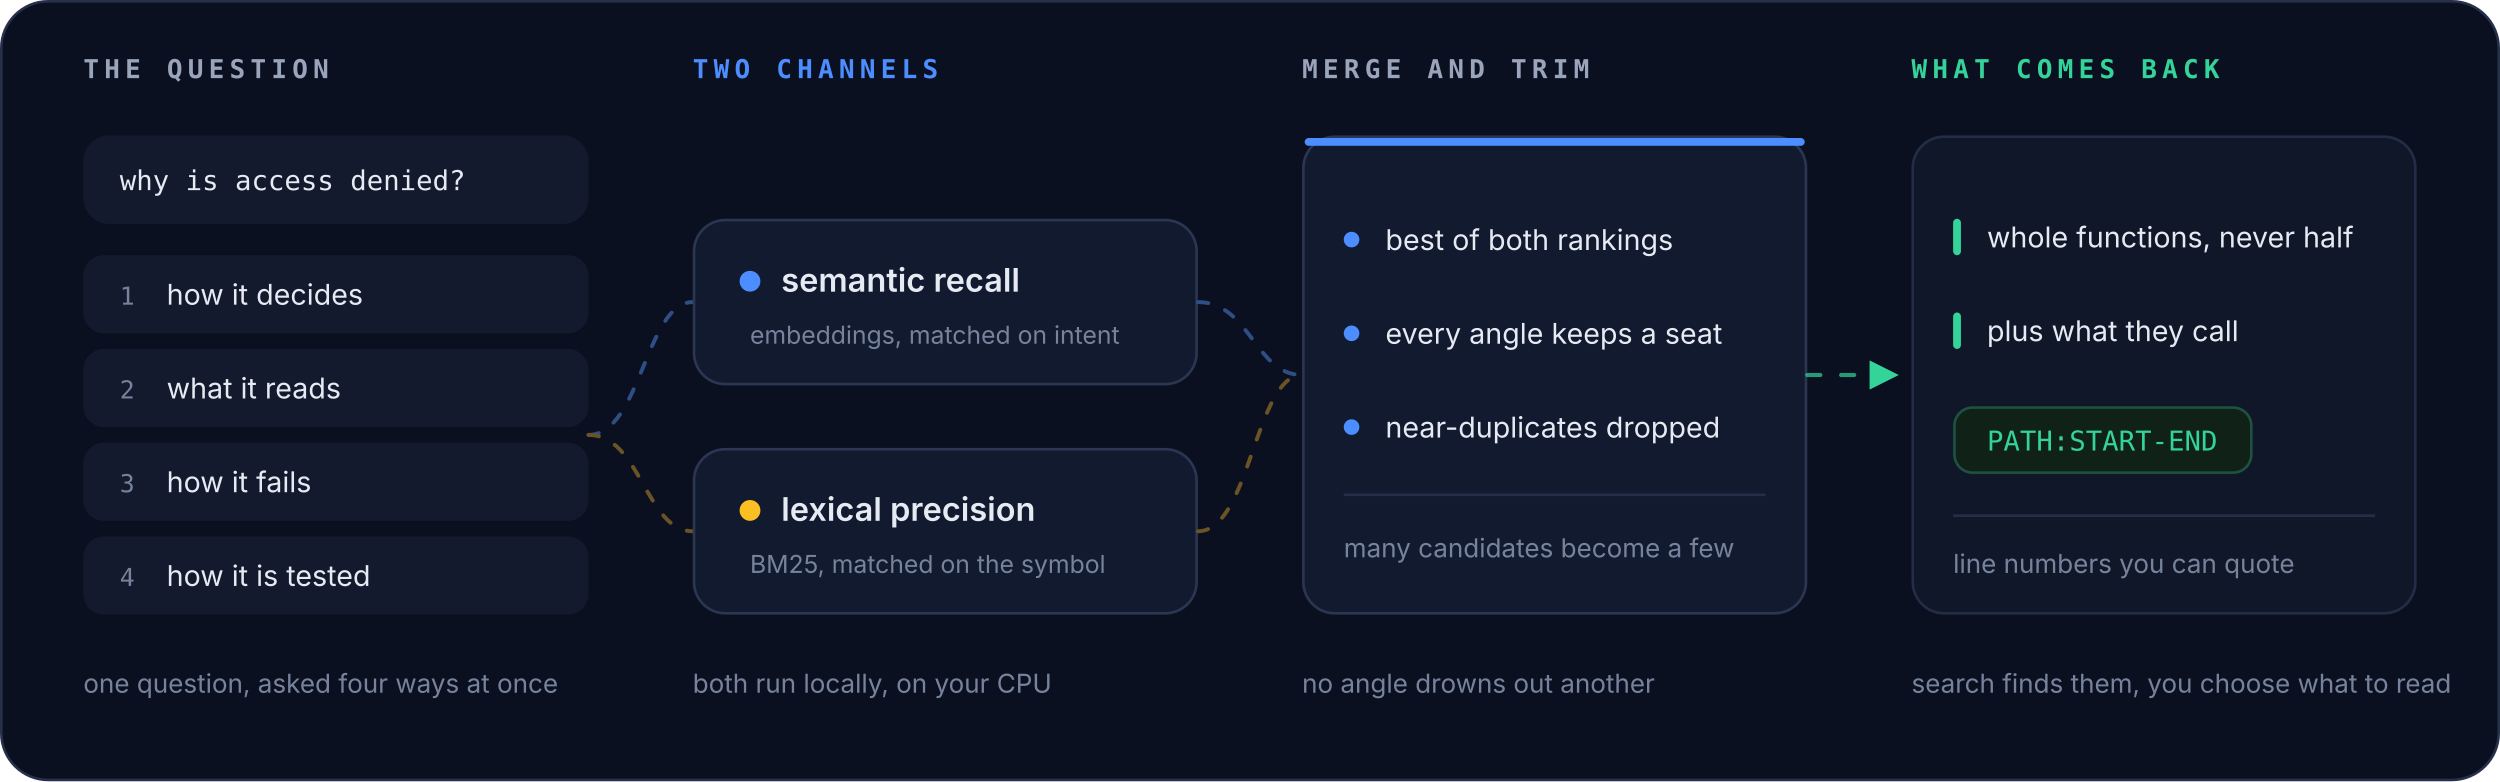
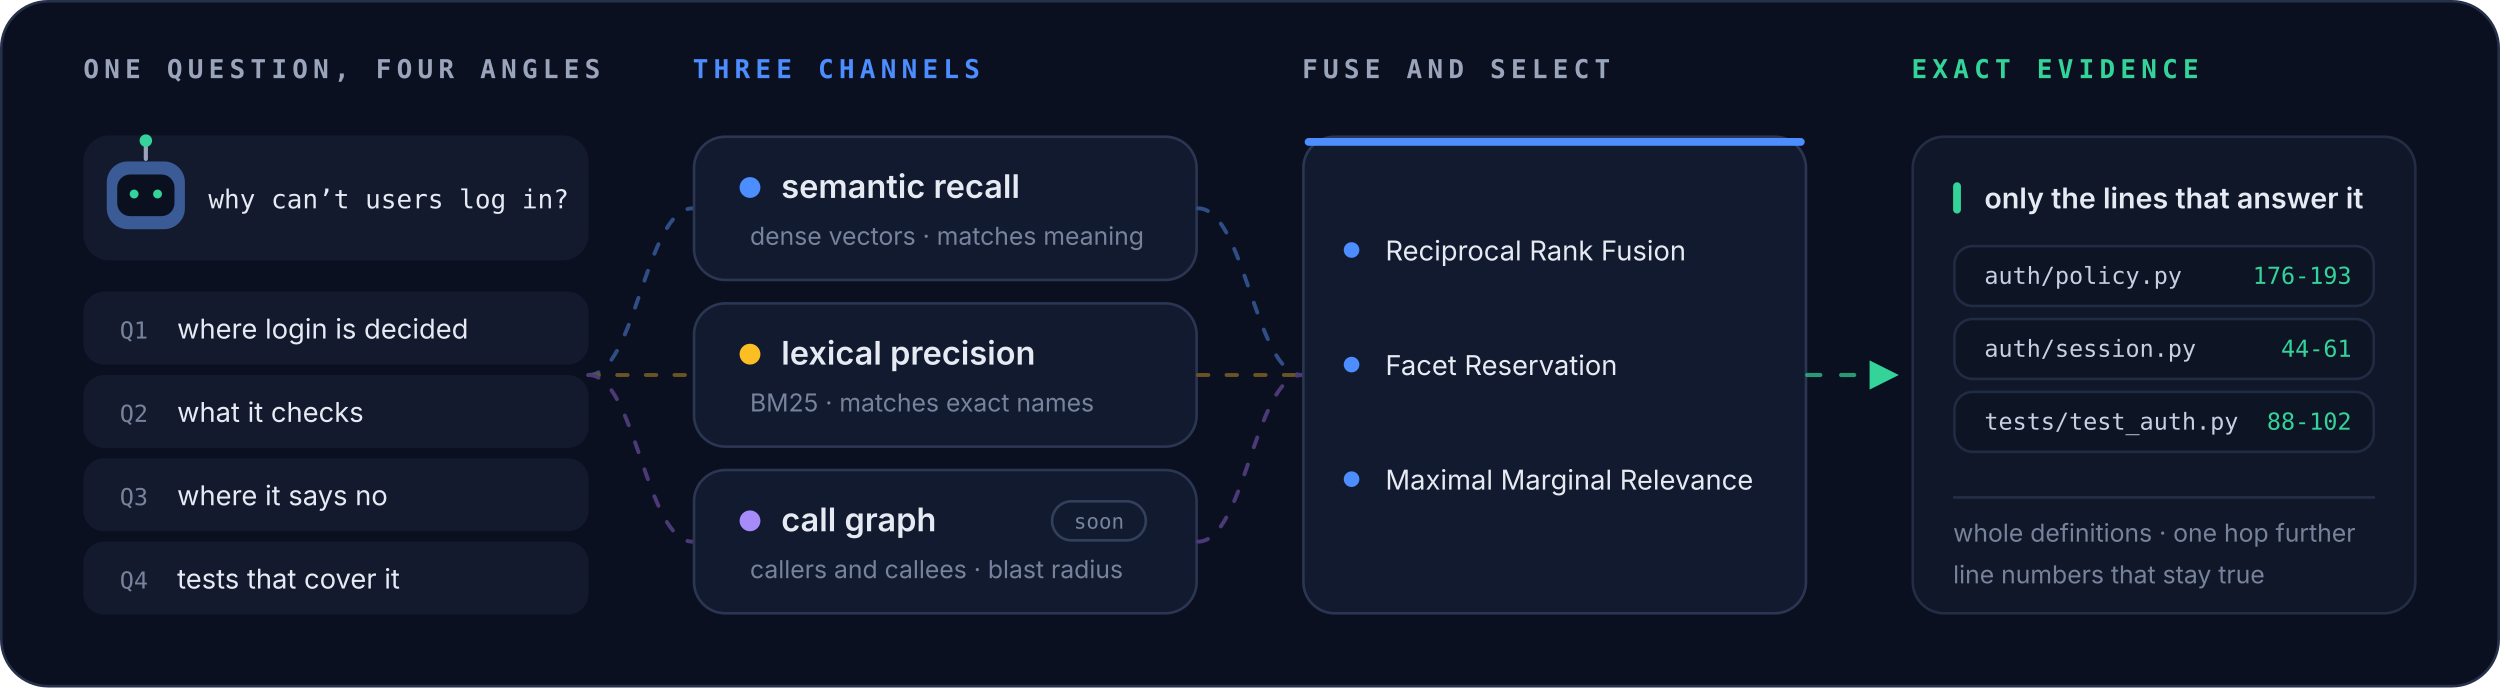
- <svg xmlns="http://www.w3.org/2000/svg" viewBox="0 0 960 300" width="960" height="300" role="img" aria-label="One question is asked four ways at once. Each angle is searched twice, once for semantic recall using local embeddings and once for lexical precision using a BM25 index. The two rankings are merged with reciprocal rank fusion, every angle is guaranteed a seat, near-duplicates are dropped with maximal marginal relevance, and what comes back is whole definitions plus one reference hop, cited as exact line ranges.">
+ <svg xmlns="http://www.w3.org/2000/svg" viewBox="0 0 960 264" width="960" height="264" role="img" aria-label="An agent asks one plain question — why can't users log in — and Smritikosh turns it into four angles: where login is decided, what it checks, where it says no, and the tests that cover it. Each angle runs down three retrieval channels: semantic recall over dense vectors, lexical precision over BM25, and a call-graph channel that is not yet implemented. The rankings are combined by Reciprocal Rank Fusion, Facet Reservation, and Maximal Marginal Relevance, and what survives comes back as a short list of exact line ranges such as auth/policy.py 176-193 — whole definitions plus one hop further, with line numbers that stay true.">
  <defs>
    <marker id="hr-arrow" viewBox="0 0 10 10" refX="9" refY="5" markerWidth="7" markerHeight="7" orient="auto">
      <path d="M0 0 L10 5 L0 10 z" fill="#34D399" />
    </marker>
    <style>
      .sans{font-family:Inter,-apple-system,BlinkMacSystemFont,"Segoe UI",Roboto,Helvetica,Arial,sans-serif}
      .mono{font-family:"JetBrains Mono",ui-monospace,SFMono-Regular,Menlo,Consolas,monospace}
      .cap{font-size:10px;letter-spacing:.2em;font-weight:700}
      .ink{fill:#E6EAF2}
      .mut{fill:#9AA4BA}
      .faint{fill:#77839C}

      .flow  { animation: hr-dash 2.2s linear infinite; }
      .flow2 { animation: hr-dash 1.7s linear infinite; }
      @keyframes hr-dash { to { stroke-dashoffset:-22 } }

      .scan  { animation: hr-scan 2.6s ease-in-out infinite; }
      @keyframes hr-scan { 0%,100% { opacity:.3 } 50% { opacity:1 } }

-       .step  { animation: hr-step 6s ease-out infinite; }
-       @keyframes hr-step {
-         0%      { opacity:.25 }
-         8%, 94% { opacity:1 }
-         100%    { opacity:.25 }
-       }
+       .blink { animation: hr-blink 4.4s ease-in-out infinite; transform-box:fill-box; transform-origin:center; }
+       @keyframes hr-blink { 0%,88%,100% { transform:scaleY(1) } 92% { transform:scaleY(.12) } }
+ 
+       .beat  { animation: hr-beat 1.4s ease-in-out infinite; transform-box:fill-box; transform-origin:center; }
+       @keyframes hr-beat { 0%,100% { transform:scale(1) } 50% { transform:scale(1.35) } }

      @media (prefers-reduced-motion: reduce) {
-         .flow,.flow2,.scan,.step { animation:none; opacity:1 }
+         .flow,.flow2,.scan,.blink,.beat { animation:none }
      }
    </style>
  </defs>
-   <rect x="0.5" y="0.5" width="959" height="299" rx="18" fill="#0B1020" stroke="#26304A" />
+   <rect x="0.5" y="0.5" width="959" height="263" rx="18" fill="#0B1020" stroke="#26304A" />
  <g class="mono cap">
-     <text x="32" y="30" fill="#9AA4BA">THE QUESTION</text>
-     <text x="266" y="30" fill="#4C8DFF">TWO CHANNELS</text>
-     <text x="500" y="30" fill="#9AA4BA">MERGE AND TRIM</text>
-     <text x="734" y="30" fill="#34D399">WHAT COMES BACK</text>
+     <text x="32" y="30" fill="#9AA4BA">ONE QUESTION, FOUR ANGLES</text>
+     <text x="266" y="30" fill="#4C8DFF">THREE CHANNELS</text>
+     <text x="500" y="30" fill="#9AA4BA">FUSE AND SELECT</text>
+     <text x="734" y="30" fill="#34D399">EXACT EVIDENCE</text>
  </g>
-   <rect x="32" y="52" width="194" height="34" rx="10" fill="#131A2E" />
-   <text class="mono ink" x="46" y="73" font-size="10.5">why is access denied?</text>
+   <rect x="32" y="52" width="194" height="48" rx="10" fill="#131A2E" />
+   <g transform="translate(56,76)">
+     <line x1="0" y1="-20" x2="0" y2="-15" stroke="#9AA4BA" stroke-width="1.6" stroke-linecap="round" />
+     <circle class="beat" cx="0" cy="-22" r="2.4" fill="#34D399" />
+     <rect x="-15" y="-14" width="30" height="26" rx="8" fill="#3A5B96" />
+     <rect x="-11" y="-9" width="22" height="16" rx="5" fill="#0B1020" />
+     <g fill="#34D399" class="blink">
+       <circle cx="-4.5" cy="-1.5" r="1.7" />
+       <circle cx="4.5" cy="-1.5" r="1.7" />
+     </g>
+   </g>
+   <text class="mono ink" x="80" y="80" font-size="10">why can’t users log in?</text>
  <g>
-     <rect x="32" y="98" width="194" height="30" rx="8" fill="#131A2E" />
-     <text class="mono faint" x="46" y="117" font-size="9.5">1</text>
-     <text class="sans ink" x="64" y="117" font-size="11">how it decides</text>
+     <rect x="32" y="112" width="194" height="28" rx="8" fill="#131A2E" />
+     <text class="mono faint" x="46" y="130" font-size="9">Q1</text>
+     <text class="sans ink" x="68" y="130" font-size="10.5">where login is decided</text>
  </g>
  <g>
-     <rect x="32" y="134" width="194" height="30" rx="8" fill="#131A2E" />
-     <text class="mono faint" x="46" y="153" font-size="9.5">2</text>
-     <text class="sans ink" x="64" y="153" font-size="11">what it reads</text>
+     <rect x="32" y="144" width="194" height="28" rx="8" fill="#131A2E" />
+     <text class="mono faint" x="46" y="162" font-size="9">Q2</text>
+     <text class="sans ink" x="68" y="162" font-size="10.5">what it checks</text>
  </g>
  <g>
-     <rect x="32" y="170" width="194" height="30" rx="8" fill="#131A2E" />
-     <text class="mono faint" x="46" y="189" font-size="9.5">3</text>
-     <text class="sans ink" x="64" y="189" font-size="11">how it fails</text>
+     <rect x="32" y="176" width="194" height="28" rx="8" fill="#131A2E" />
+     <text class="mono faint" x="46" y="194" font-size="9">Q3</text>
+     <text class="sans ink" x="68" y="194" font-size="10.5">where it says no</text>
  </g>
  <g>
-     <rect x="32" y="206" width="194" height="30" rx="8" fill="#131A2E" />
-     <text class="mono faint" x="46" y="225" font-size="9.5">4</text>
-     <text class="sans ink" x="64" y="225" font-size="11">how it is tested</text>
+     <rect x="32" y="208" width="194" height="28" rx="8" fill="#131A2E" />
+     <text class="mono faint" x="46" y="226" font-size="9">Q4</text>
+     <text class="sans ink" x="68" y="226" font-size="10.5">tests that cover it</text>
  </g>
-   <text class="sans faint" x="32" y="266" font-size="10">one question, asked four ways at once</text>
-   <path class="flow" d="M226 167 C 246 167, 248 116, 266 116" fill="none" stroke="#2E4E85" stroke-width="1.5" stroke-linecap="round" stroke-dasharray="4 7" />
-   <path class="flow" d="M226 167 C 246 167, 248 204, 266 204" fill="none" stroke="#6B5423" stroke-width="1.5" stroke-linecap="round" stroke-dasharray="4 7" style="animation-delay:.6s" />
-   <rect x="266.5" y="84.5" width="193" height="63" rx="12" fill="#111A2E" stroke="#2B3653" />
-   <circle cx="288" cy="108" r="4" fill="#4C8DFF" />
-   <text class="sans ink" x="300" y="112" font-size="12.5" font-weight="600">semantic recall</text>
-   <text class="sans faint" x="288" y="132" font-size="9.5">embeddings, matched on intent</text>
-   <rect x="266.5" y="172.5" width="193" height="63" rx="12" fill="#111A2E" stroke="#2B3653" />
-   <circle cx="288" cy="196" r="4" fill="#FBBF24" />
-   <text class="sans ink" x="300" y="200" font-size="12.5" font-weight="600">lexical precision</text>
-   <text class="sans faint" x="288" y="220" font-size="9.5">BM25, matched on the symbol</text>
-   <text class="sans faint" x="266" y="266" font-size="10">both run locally, on your CPU</text>
-   <path class="flow" d="M460 116 C 480 116, 482 144, 500 144" fill="none" stroke="#2E4E85" stroke-width="1.5" stroke-linecap="round" stroke-dasharray="4 7" style="animation-delay:.3s" />
-   <path class="flow" d="M460 204 C 480 204, 482 144, 500 144" fill="none" stroke="#6B5423" stroke-width="1.5" stroke-linecap="round" stroke-dasharray="4 7" style="animation-delay:.9s" />
+   <g fill="none" stroke-width="1.5" stroke-linecap="round" stroke-dasharray="4 7">
+     <path class="flow" d="M226 144 C 244 144, 248 80, 266 80" stroke="#2E4E85" />
+     <path class="flow" d="M226 144 H 266" stroke="#6B5423" style="animation-delay:.4s" />
+     <path class="flow" d="M226 144 C 244 144, 248 208, 266 208" stroke="#4B3A75" style="animation-delay:.8s" />
+   </g>
+   <rect x="266.5" y="52.5" width="193" height="55" rx="12" fill="#111A2E" stroke="#2B3653" />
+   <circle cx="288" cy="72" r="4" fill="#4C8DFF" />
+   <text class="sans ink" x="300" y="76" font-size="12.5" font-weight="600">semantic recall</text>
+   <text class="sans faint" x="288" y="94" font-size="9.5">dense vectors · matches meaning</text>
+   <rect x="266.5" y="116.5" width="193" height="55" rx="12" fill="#111A2E" stroke="#2B3653" />
+   <circle cx="288" cy="136" r="4" fill="#FBBF24" />
+   <text class="sans ink" x="300" y="140" font-size="12.5" font-weight="600">lexical precision</text>
+   <text class="sans faint" x="288" y="158" font-size="9.5">BM25 · matches exact names</text>
+   <rect x="266.5" y="180.5" width="193" height="55" rx="12" fill="#111A2E" stroke="#2B3653" />
+   <circle cx="288" cy="200" r="4" fill="#A78BFA" />
+   <text class="sans ink" x="300" y="204" font-size="12.5" font-weight="600">call graph</text>
+   <rect x="404" y="192.5" width="36" height="15" rx="7.5" fill="none" stroke="#33405C" />
+   <text class="mono faint" x="422" y="203" font-size="8" text-anchor="middle">soon</text>
+   <text class="sans faint" x="288" y="222" font-size="9.5">callers and callees · blast radius</text>
+   <g fill="none" stroke-width="1.5" stroke-linecap="round" stroke-dasharray="4 7">
+     <path class="flow" d="M460 80 C 478 80, 482 144, 500 144" stroke="#2E4E85" style="animation-delay:.2s" />
+     <path class="flow" d="M460 144 H 500" stroke="#6B5423" style="animation-delay:.6s" />
+     <path class="flow" d="M460 208 C 478 208, 482 144, 500 144" stroke="#4B3A75" style="animation-delay:1s" />
+   </g>
  <rect x="500.5" y="52.5" width="193" height="183" rx="12" fill="#111A2E" stroke="#2B3653" />
  <rect class="scan" x="501" y="53" width="192" height="3" rx="1.5" fill="#4C8DFF" />
-   <g class="step">
-     <circle cx="519" cy="92" r="3" fill="#4C8DFF" />
-     <text class="sans ink" x="532" y="96" font-size="11">best of both rankings</text>
-   </g>
-   <g class="step" style="animation-delay:.3s">
-     <circle cx="519" cy="128" r="3" fill="#4C8DFF" />
-     <text class="sans ink" x="532" y="132" font-size="11">every angle keeps a seat</text>
-   </g>
-   <g class="step" style="animation-delay:.6s">
-     <circle cx="519" cy="164" r="3" fill="#4C8DFF" />
-     <text class="sans ink" x="532" y="168" font-size="11">near-duplicates dropped</text>
-   </g>
-   <line x1="516" y1="190" x2="678" y2="190" stroke="#242E48" stroke-width="1" />
-   <text class="sans faint" x="516" y="214" font-size="10">many candidates become a few</text>
-   <text class="sans faint" x="500" y="266" font-size="10">no angle drowns out another</text>
+   <circle cx="519" cy="96" r="3" fill="#4C8DFF" />
+   <text class="sans ink" x="532" y="100" font-size="10.5">Reciprocal Rank Fusion</text>
+   <circle cx="519" cy="140" r="3" fill="#4C8DFF" />
+   <text class="sans ink" x="532" y="144" font-size="10.5">Facet Reservation</text>
+   <circle cx="519" cy="184" r="3" fill="#4C8DFF" />
+   <text class="sans ink" x="532" y="188" font-size="10.5">Maximal Marginal Relevance</text>
  <path class="flow2" d="M694 144 H 728" fill="none" stroke="#34D399" stroke-opacity="0.7" stroke-width="1.6" stroke-linecap="round" stroke-dasharray="5 8" marker-end="url(#hr-arrow)" />
  <rect x="734.5" y="52.5" width="193" height="183" rx="12" fill="#101728" stroke="#232D46" />
-   <rect x="750" y="84" width="3" height="14" rx="1.5" fill="#34D399" />
-   <text class="sans ink" x="763" y="95" font-size="11">whole functions, never half</text>
-   <rect x="750" y="120" width="3" height="14" rx="1.5" fill="#34D399" />
-   <text class="sans ink" x="763" y="131" font-size="11">plus what they call</text>
-   <rect x="750.5" y="156.5" width="114" height="25" rx="7" fill="#102218" stroke="#1F5140" />
-   <text class="mono" x="763" y="173" font-size="10.5" fill="#34D399">PATH:START-END</text>
-   <line x1="750" y1="198" x2="912" y2="198" stroke="#242E48" stroke-width="1" />
-   <text class="sans faint" x="750" y="220" font-size="10">line numbers you can quote</text>
-   <text class="sans faint" x="734" y="266" font-size="10">search finds them, you choose what to read</text>
+   <rect x="750" y="70" width="3" height="12" rx="1.5" fill="#34D399" />
+   <text class="sans ink" x="762" y="80" font-size="11" font-weight="600">only the lines that answer it</text>
+   <g class="mono">
+     <rect x="750.5" y="94.5" width="161" height="23" rx="7" fill="#0D1424" stroke="#202B44" />
+     <text x="762" y="109" font-size="9" fill="#C7D0E2">auth/policy.py</text>
+     <text x="903" y="109" font-size="9" fill="#34D399" text-anchor="end">176-193</text>
+     <rect x="750.5" y="122.5" width="161" height="23" rx="7" fill="#0D1424" stroke="#202B44" />
+     <text x="762" y="137" font-size="9" fill="#C7D0E2">auth/session.py</text>
+     <text x="903" y="137" font-size="9" fill="#34D399" text-anchor="end">44-61</text>
+     <rect x="750.5" y="150.5" width="161" height="23" rx="7" fill="#0D1424" stroke="#202B44" />
+     <text x="762" y="165" font-size="9" fill="#C7D0E2">tests/test_auth.py</text>
+     <text x="903" y="165" font-size="9" fill="#34D399" text-anchor="end">88-102</text>
+   </g>
+   <line x1="750" y1="191" x2="912" y2="191" stroke="#242E48" stroke-width="1" />
+   <text class="sans faint" x="750" y="208" font-size="9.5">whole definitions · one hop further</text>
+   <text class="sans faint" x="750" y="224" font-size="9.5">line numbers that stay true</text>
</svg>
